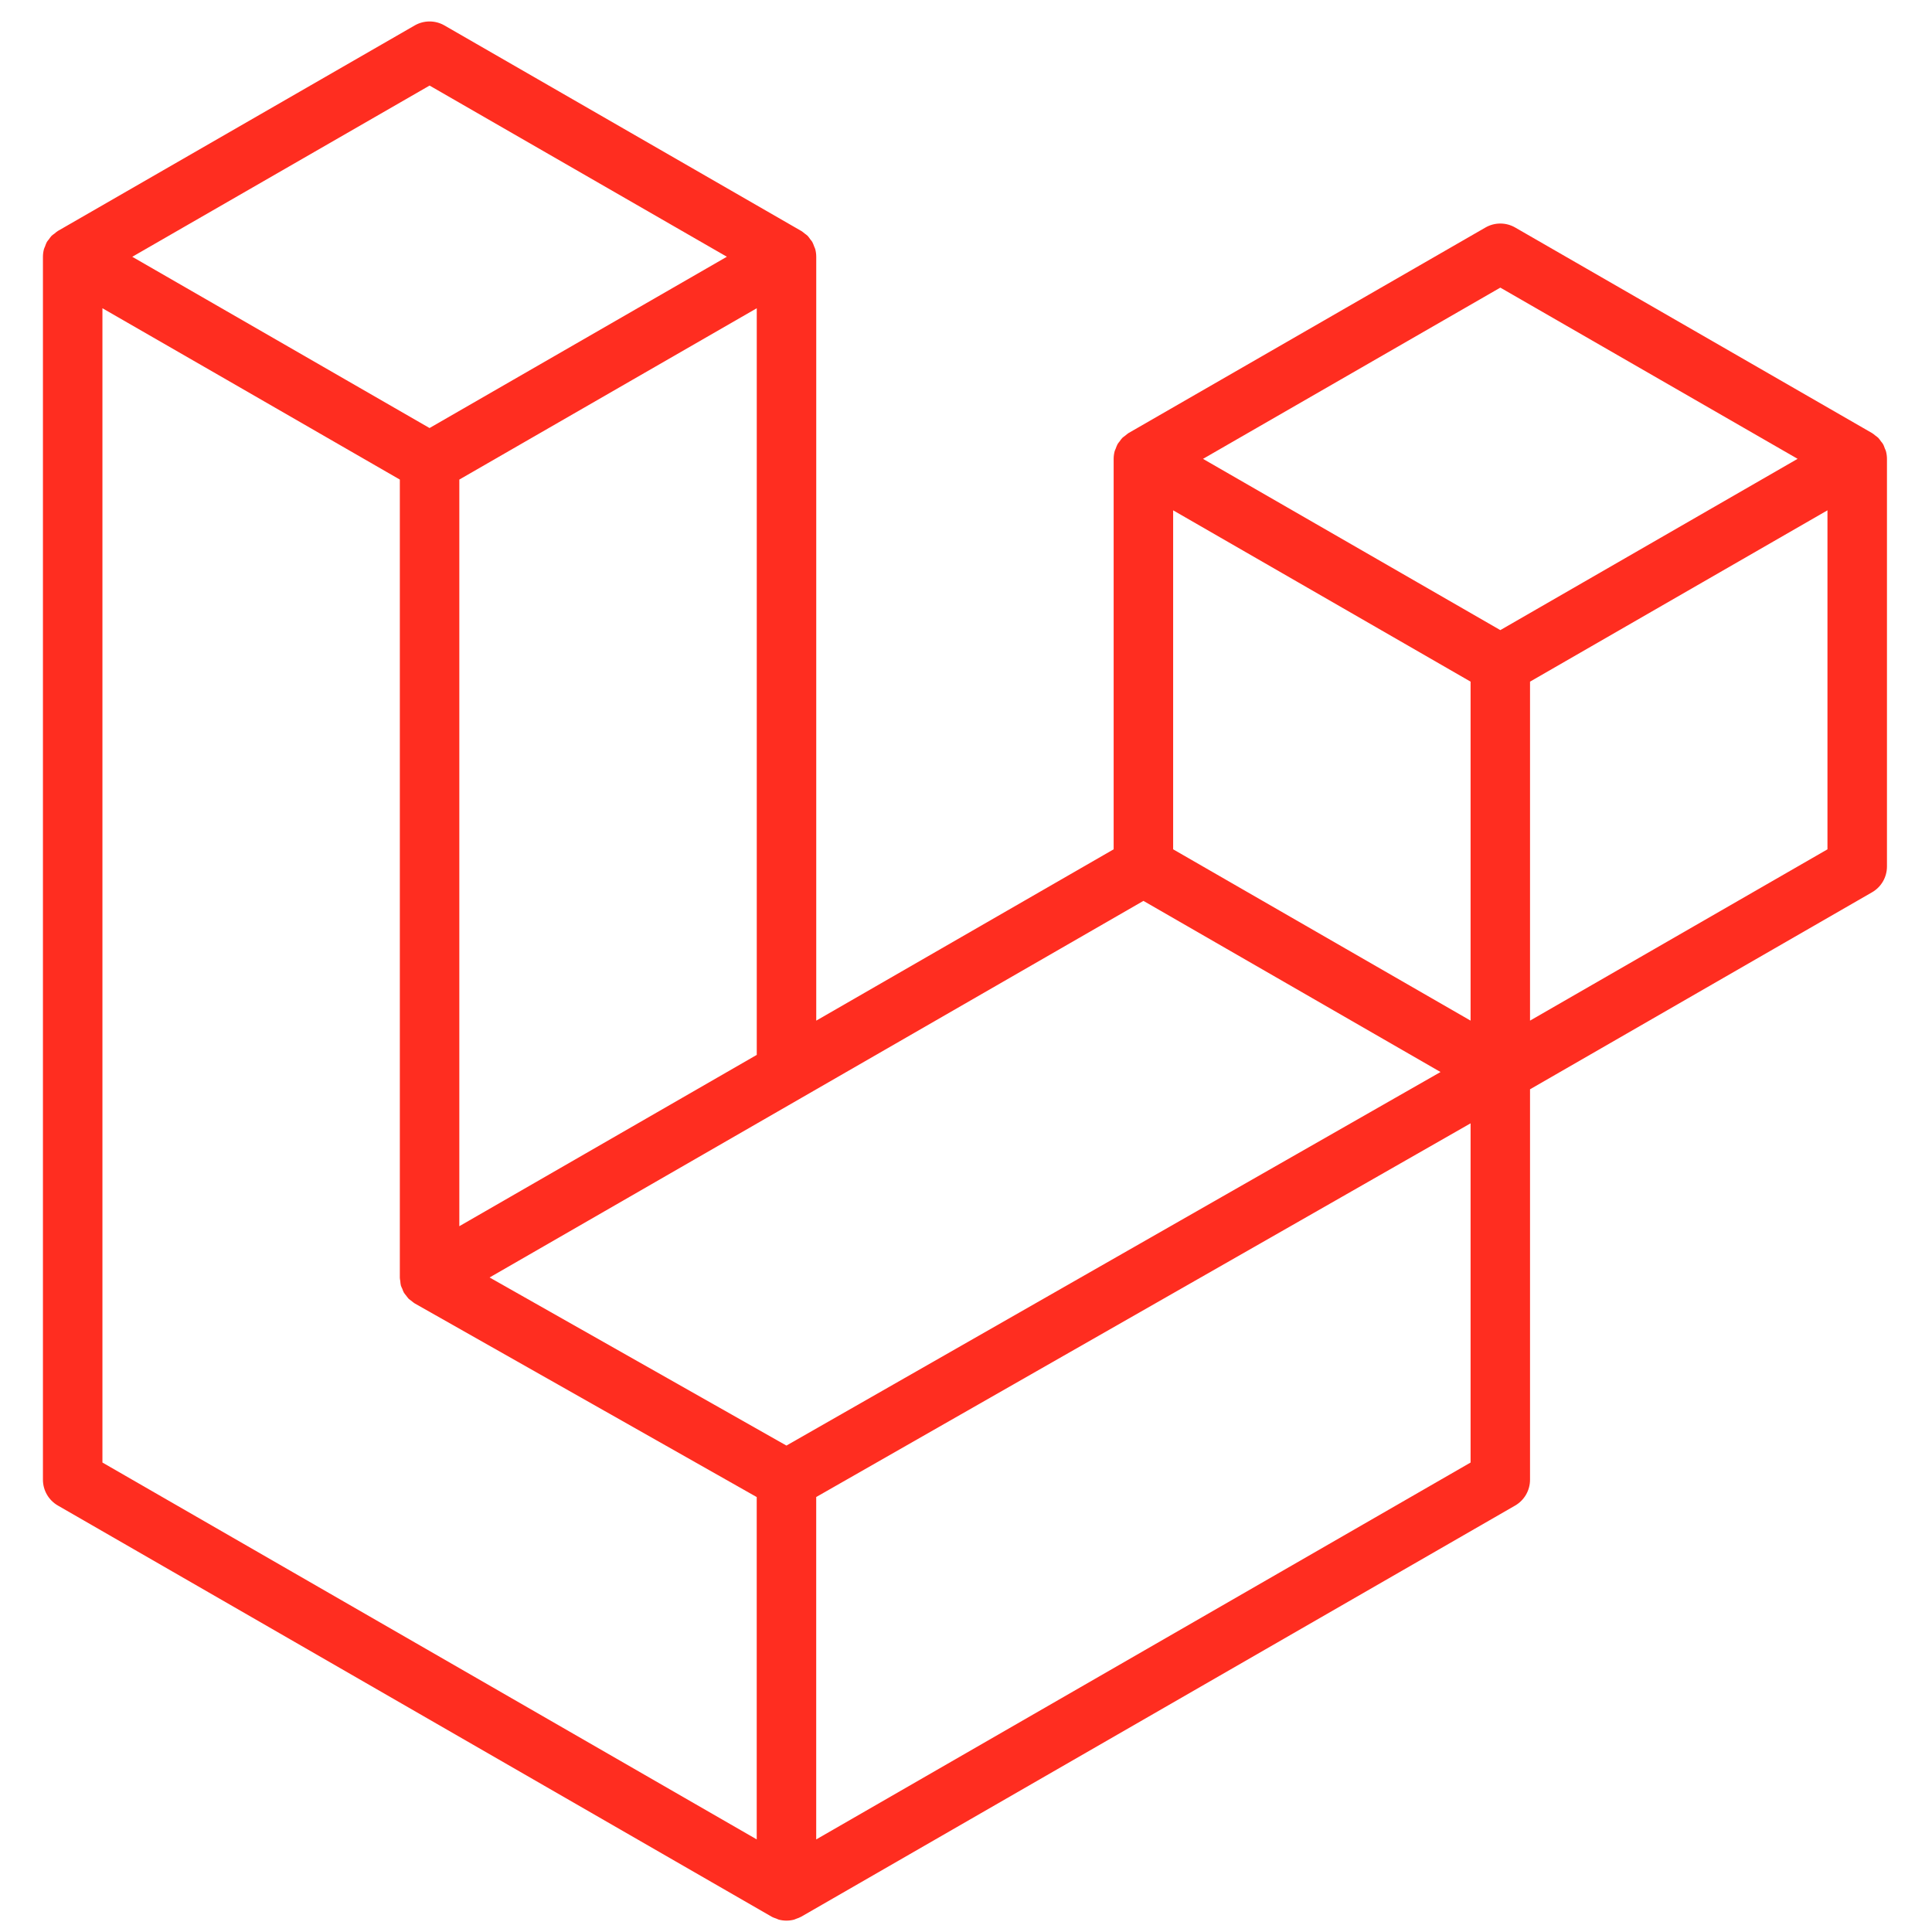
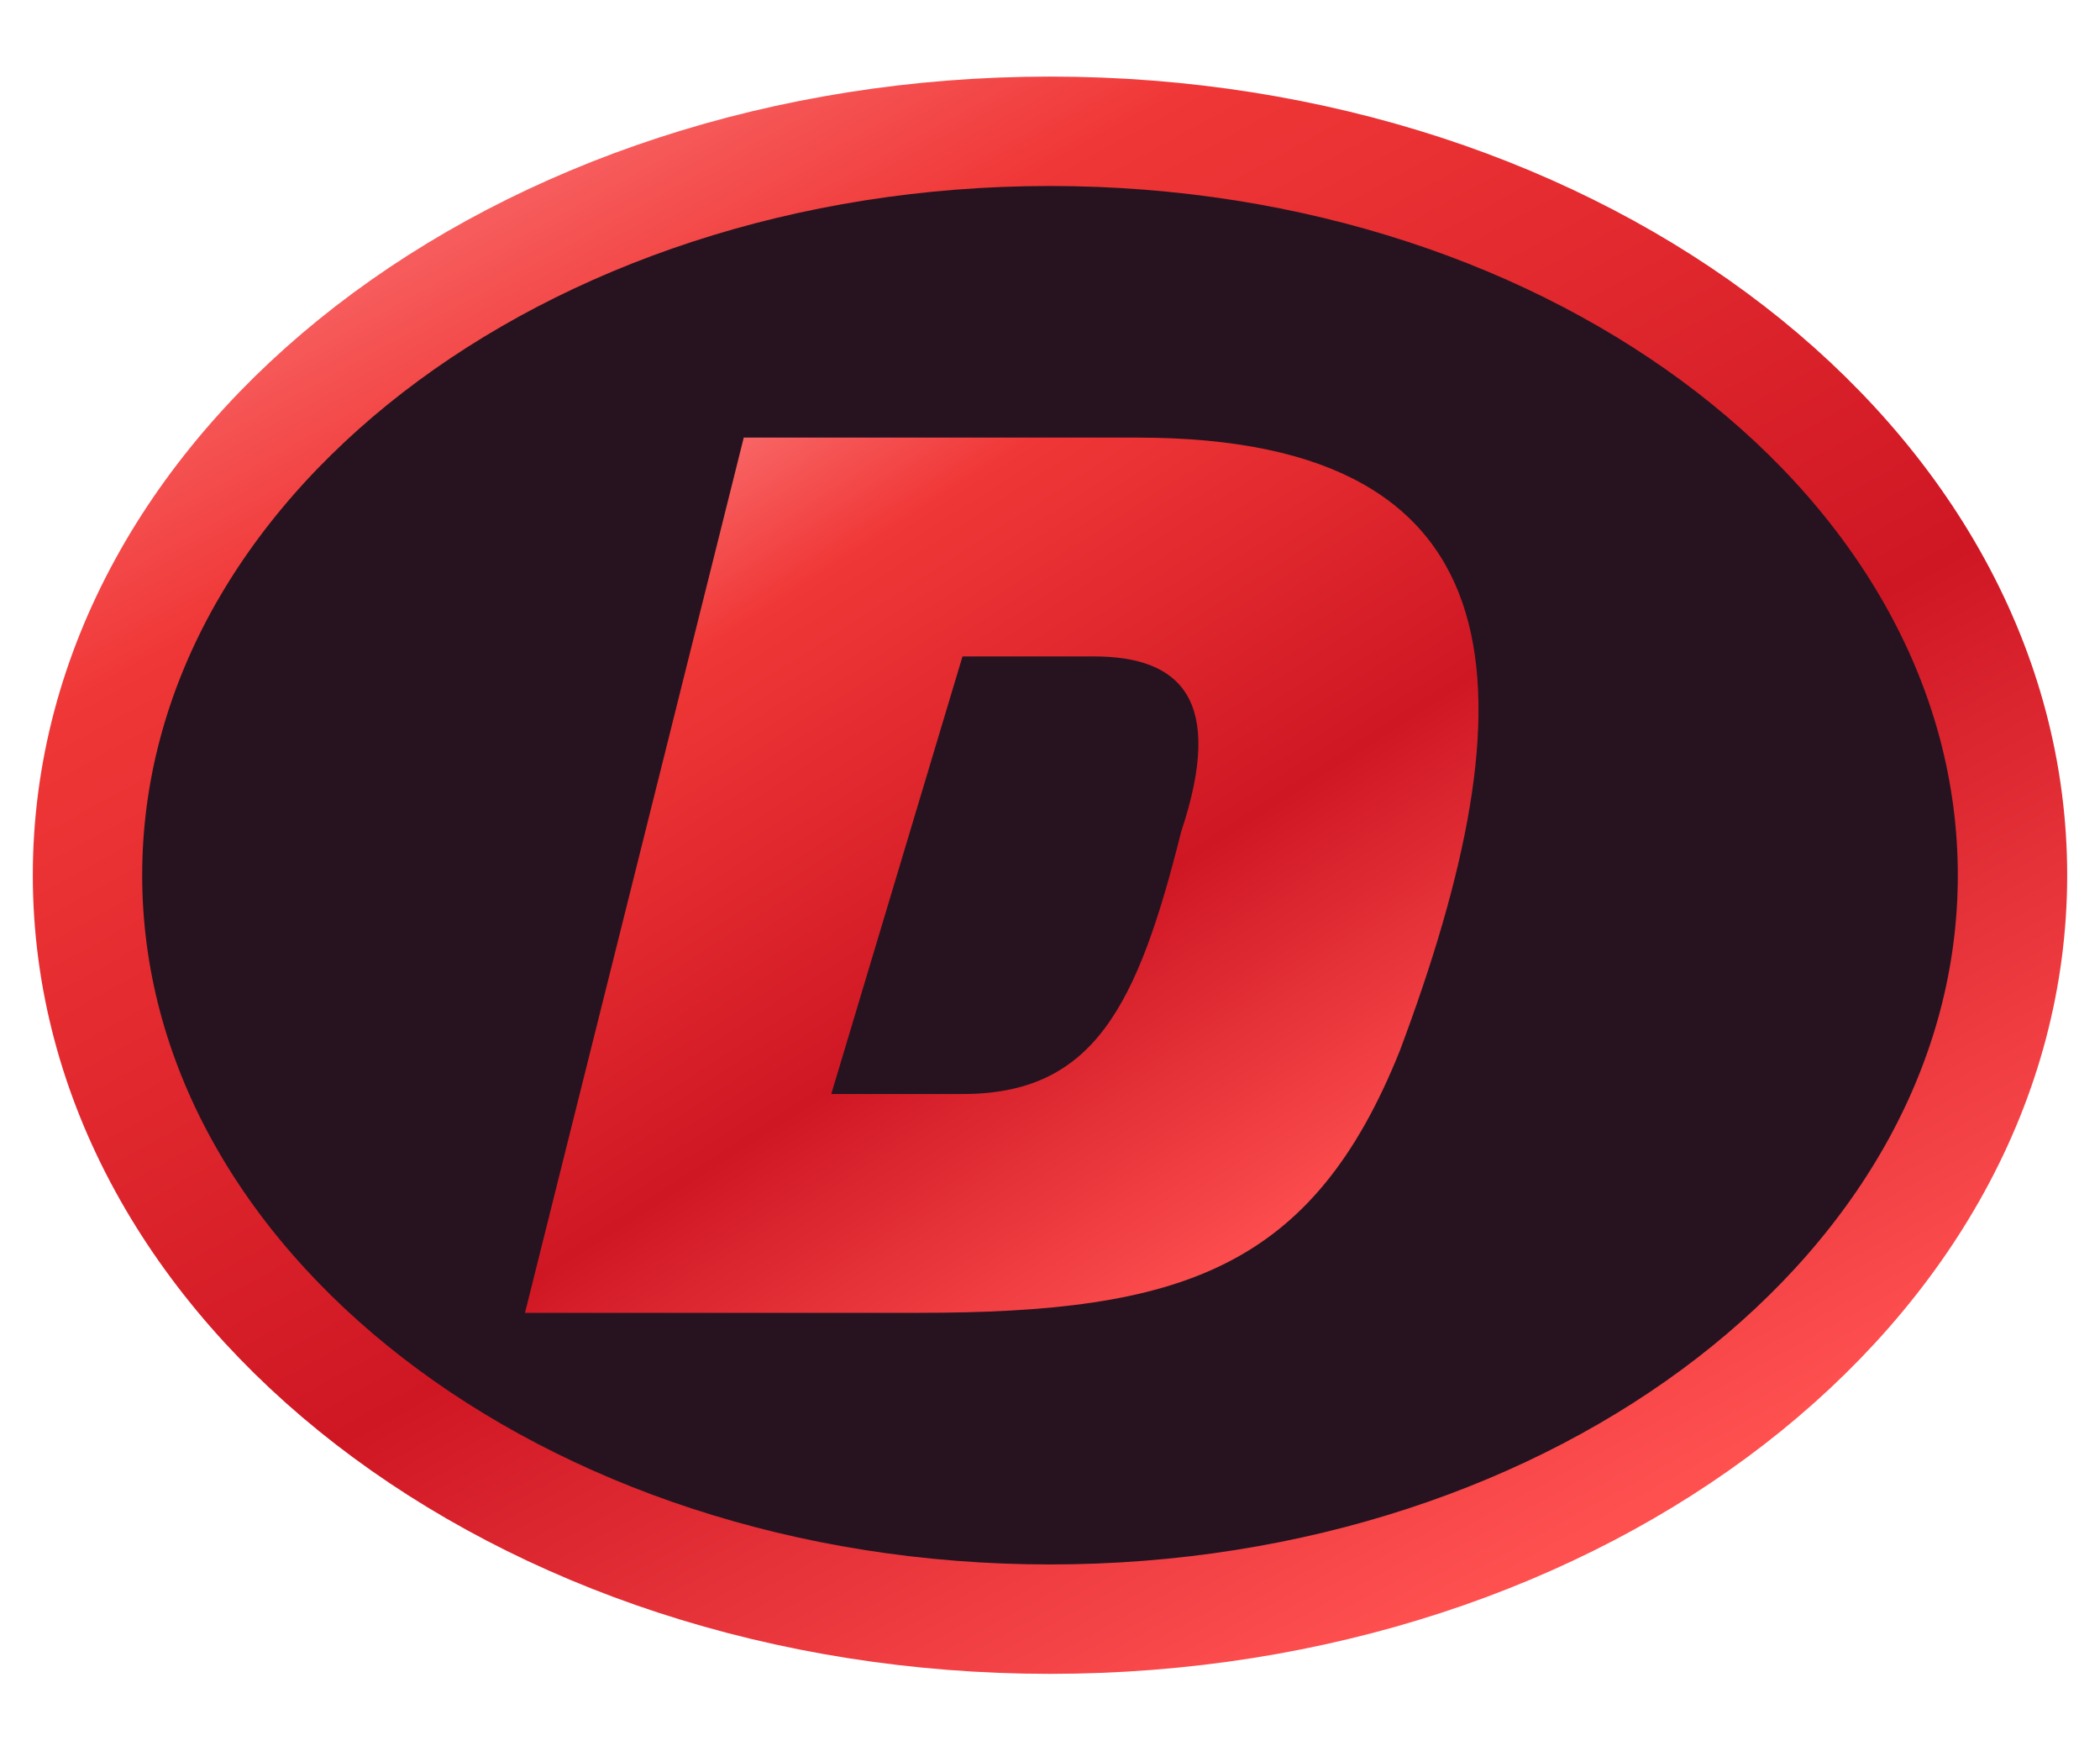
- <svg xmlns="http://www.w3.org/2000/svg" width="166" height="166" viewBox="0 0 166 166" fill="none">
-   <path fill-rule="evenodd" clip-rule="evenodd" d="M162.041 38.759C162.099 38.977 162.129 39.201 162.13 39.426V74.452C162.13 74.902 162.011 75.344 161.786 75.733C161.561 76.122 161.237 76.444 160.847 76.668L131.462 93.594V127.141C131.462 128.054 130.977 128.897 130.186 129.357L68.847 164.683C68.707 164.763 68.554 164.814 68.401 164.868C68.343 164.887 68.289 164.922 68.228 164.938C67.8 165.051 67.349 165.051 66.92 164.938C66.85 164.919 66.786 164.881 66.719 164.855C66.579 164.804 66.432 164.76 66.298 164.683L4.972 129.357C4.583 129.133 4.259 128.81 4.034 128.421C3.808 128.032 3.69 127.591 3.689 127.141L3.689 22.063C3.689 21.834 3.721 21.61 3.779 21.393C3.798 21.32 3.843 21.253 3.868 21.179C3.916 21.045 3.961 20.908 4.031 20.783C4.079 20.7 4.149 20.633 4.206 20.557C4.28 20.454 4.347 20.349 4.433 20.26C4.506 20.186 4.602 20.132 4.685 20.068C4.778 19.992 4.861 19.909 4.966 19.848L35.633 2.185C36.022 1.961 36.462 1.844 36.91 1.844C37.358 1.844 37.798 1.961 38.186 2.185L68.851 19.848H68.857C68.959 19.912 69.045 19.992 69.138 20.065C69.221 20.129 69.313 20.186 69.387 20.257C69.476 20.349 69.54 20.454 69.616 20.557C69.671 20.633 69.744 20.7 69.789 20.783C69.862 20.911 69.904 21.045 69.955 21.179C69.98 21.253 70.025 21.32 70.044 21.396C70.103 21.614 70.133 21.838 70.133 22.063V87.694L95.686 72.974V39.423C95.686 39.2 95.718 38.973 95.775 38.759C95.798 38.683 95.839 38.615 95.865 38.542C95.916 38.408 95.96 38.271 96.031 38.146C96.079 38.063 96.149 37.996 96.203 37.92C96.279 37.818 96.343 37.712 96.433 37.623C96.506 37.549 96.599 37.495 96.681 37.431C96.777 37.355 96.86 37.272 96.962 37.211L127.633 19.548C128.021 19.324 128.461 19.206 128.91 19.206C129.358 19.206 129.798 19.324 130.186 19.548L160.85 37.211C160.959 37.275 161.042 37.355 161.137 37.428C161.217 37.492 161.31 37.549 161.383 37.62C161.473 37.712 161.536 37.818 161.613 37.92C161.67 37.996 161.741 38.063 161.785 38.146C161.859 38.271 161.9 38.408 161.951 38.542C161.98 38.615 162.021 38.683 162.041 38.759ZM157.018 72.974V43.848L146.287 50.028L131.462 58.568V87.694L157.021 72.974H157.018ZM126.354 125.663V96.518L111.771 104.85L70.13 128.626V158.046L126.354 125.663ZM8.801 26.485V125.663L65.018 158.043V128.629L35.649 112L35.64 111.994L35.627 111.988C35.528 111.93 35.445 111.847 35.353 111.777C35.273 111.713 35.18 111.662 35.11 111.592L35.104 111.582C35.021 111.502 34.963 111.403 34.893 111.314C34.829 111.228 34.753 111.154 34.702 111.065L34.699 111.055C34.641 110.96 34.606 110.845 34.565 110.736C34.523 110.64 34.469 110.551 34.443 110.449C34.411 110.328 34.405 110.197 34.392 110.072C34.379 109.976 34.354 109.881 34.354 109.785V109.778V41.205L19.532 32.662L8.801 26.485ZM36.913 7.35L11.364 22.063L36.907 36.777L62.453 22.06L36.907 7.35H36.913ZM50.2 99.174L65.022 90.637V26.485L54.291 32.665L39.466 41.205V105.357L50.2 99.174ZM128.91 24.713L103.363 39.426L128.91 54.14L154.453 39.423L128.91 24.713ZM126.354 58.568L111.529 50.028L100.798 43.848V72.974L115.619 81.511L126.354 87.694V58.568ZM67.571 124.205L105.042 102.803L123.772 92.109L98.245 77.405L68.854 94.334L42.066 109.762L67.571 124.205Z" fill="#FF2D20" />
+ <svg xmlns="http://www.w3.org/2000/svg" viewBox="0 0 48 40">
+   <defs>
+     <linearGradient id="divertex" x1="0" y1="0" x2="0.7" y2="1">
+       <stop offset="0" stop-color="#ff8787" />
+       <stop offset=".25" stop-color="#f03737" />
+       <stop offset=".65" stop-color="#cf1724" />
+       <stop offset="1" stop-color="#ff5050" />
+     </linearGradient>
+   </defs>
+   <ellipse cx="24" cy="20" rx="22" ry="17" fill="#27131f" stroke="url(#divertex)" stroke-width="2.5" />
+   <path d="M17 10H26C35 10 35 16 32 24C30 29 27 30 21 30H12L17 10ZM22 15L19 25H22C25 25 26 23 27 19C28 16 27 15 25 15H22Z" fill="url(#divertex)" fill-rule="evenodd" />
</svg>
